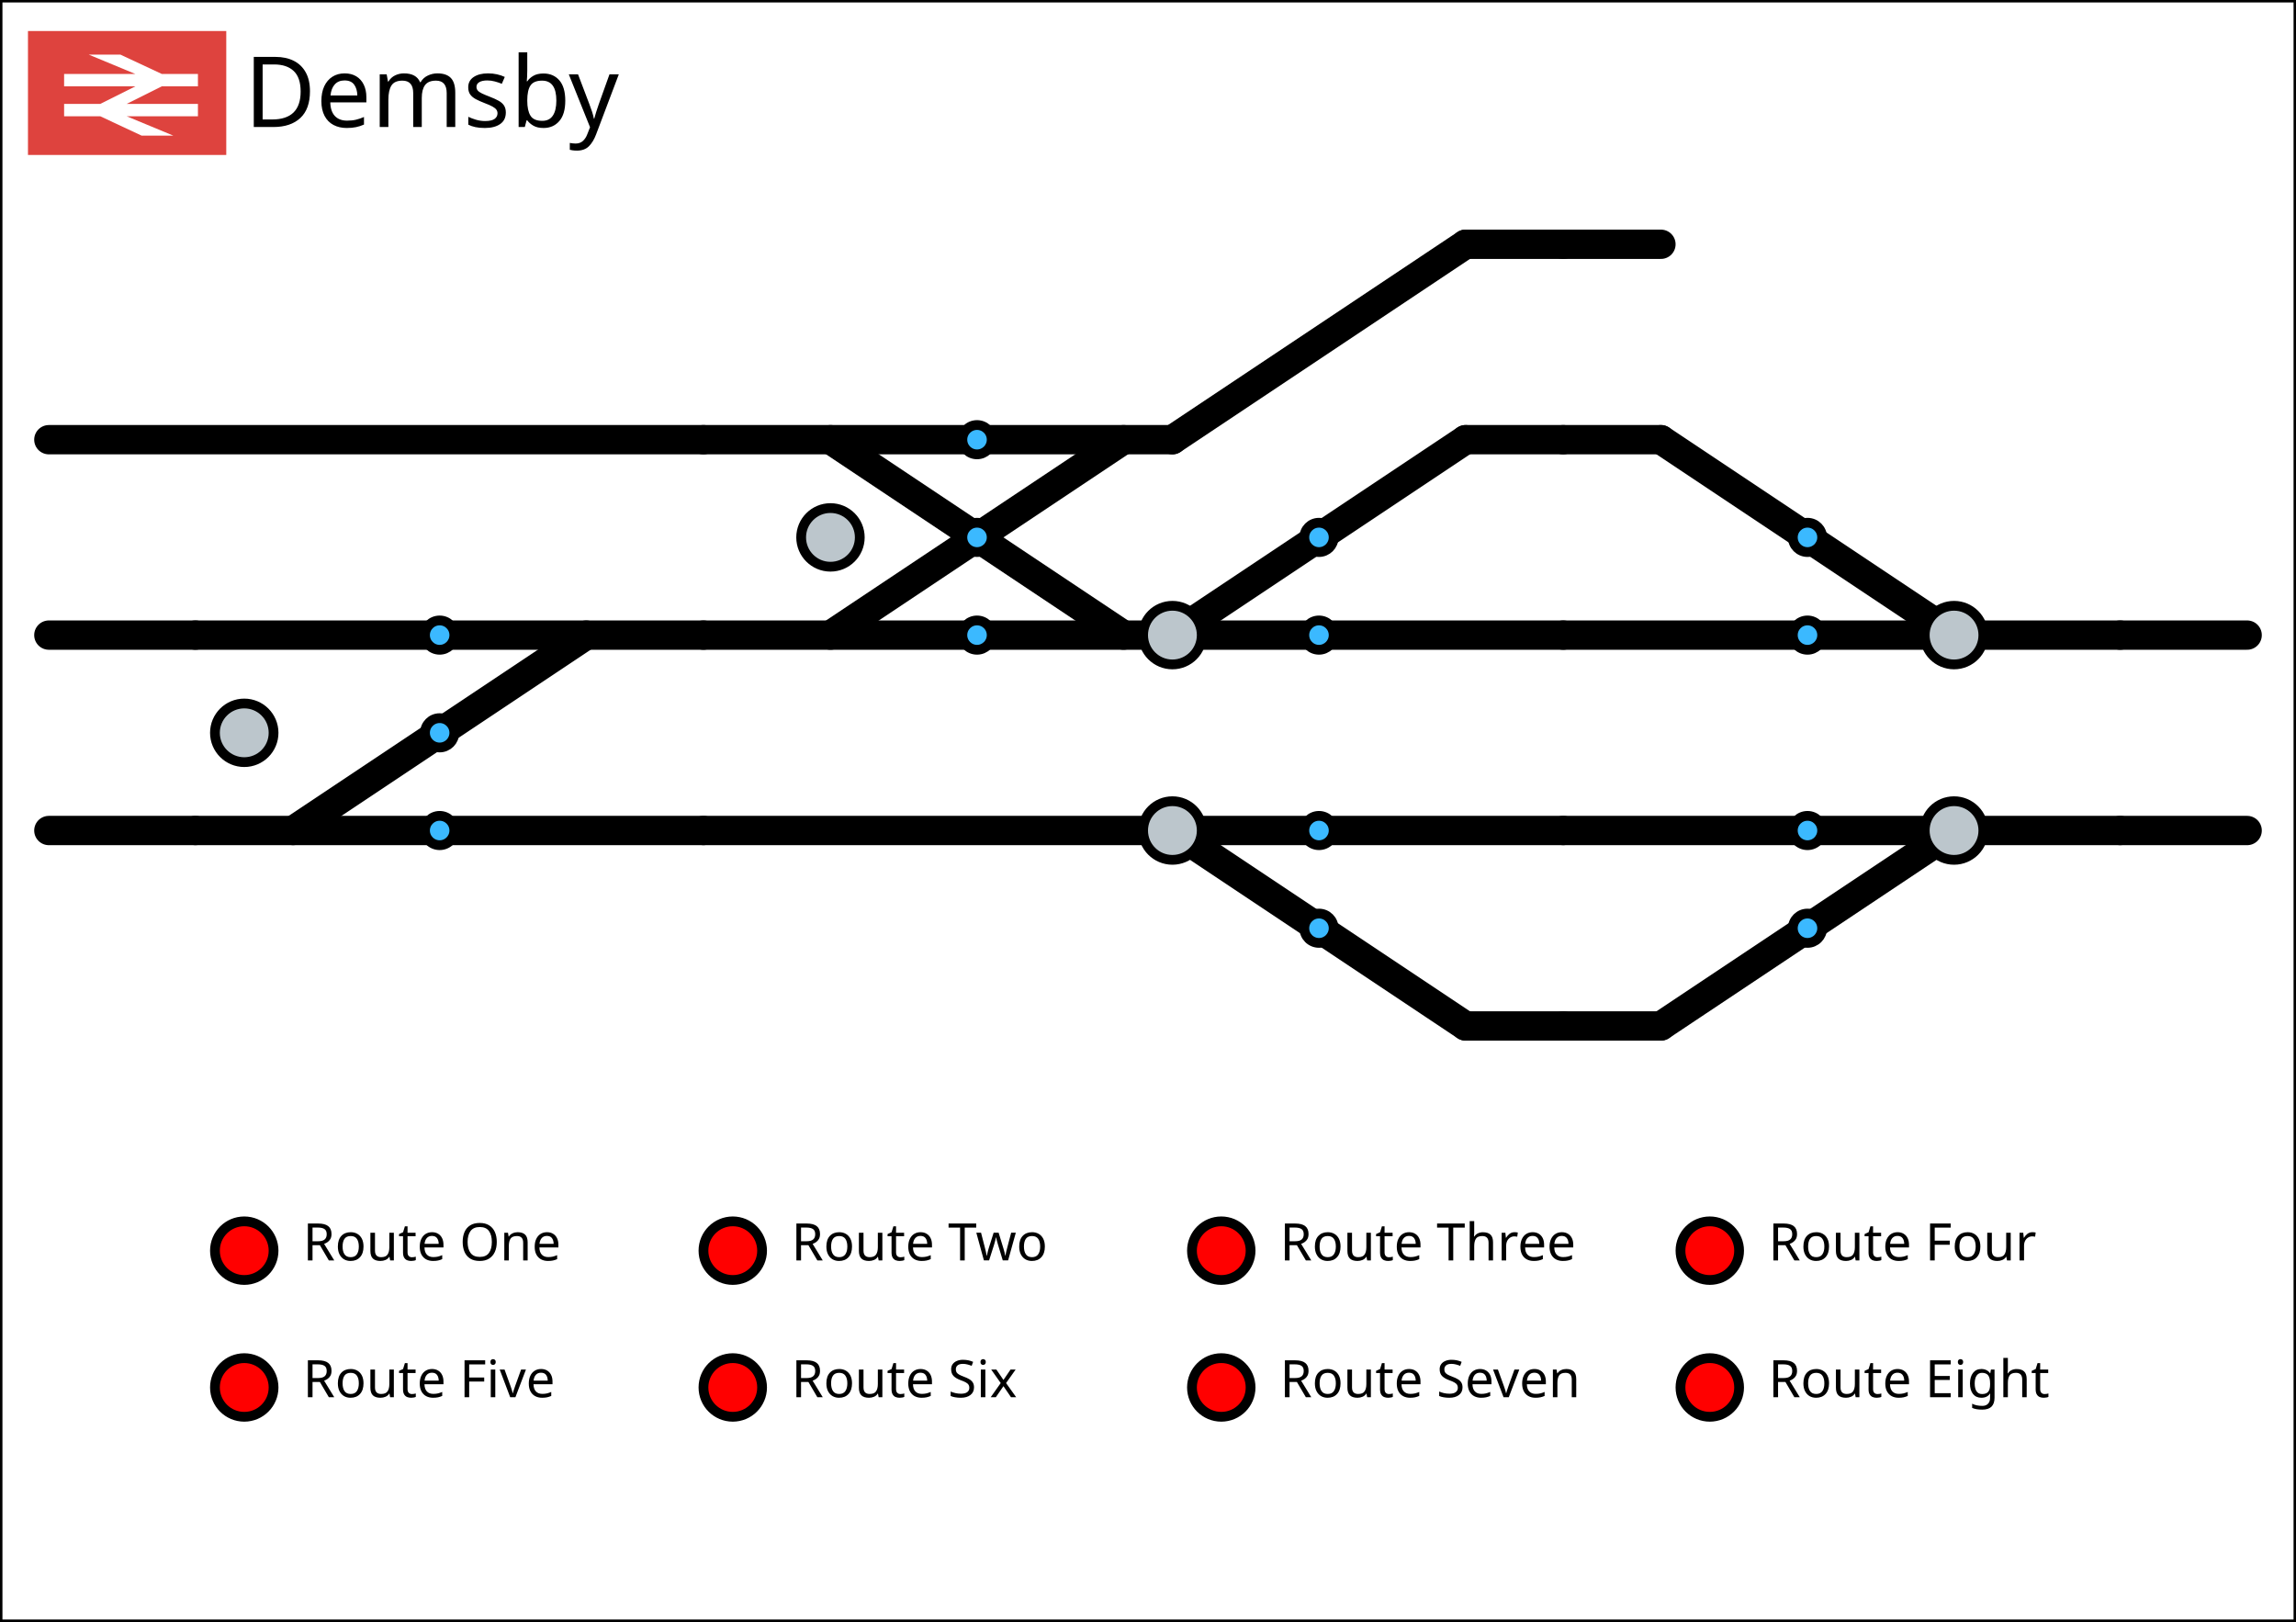
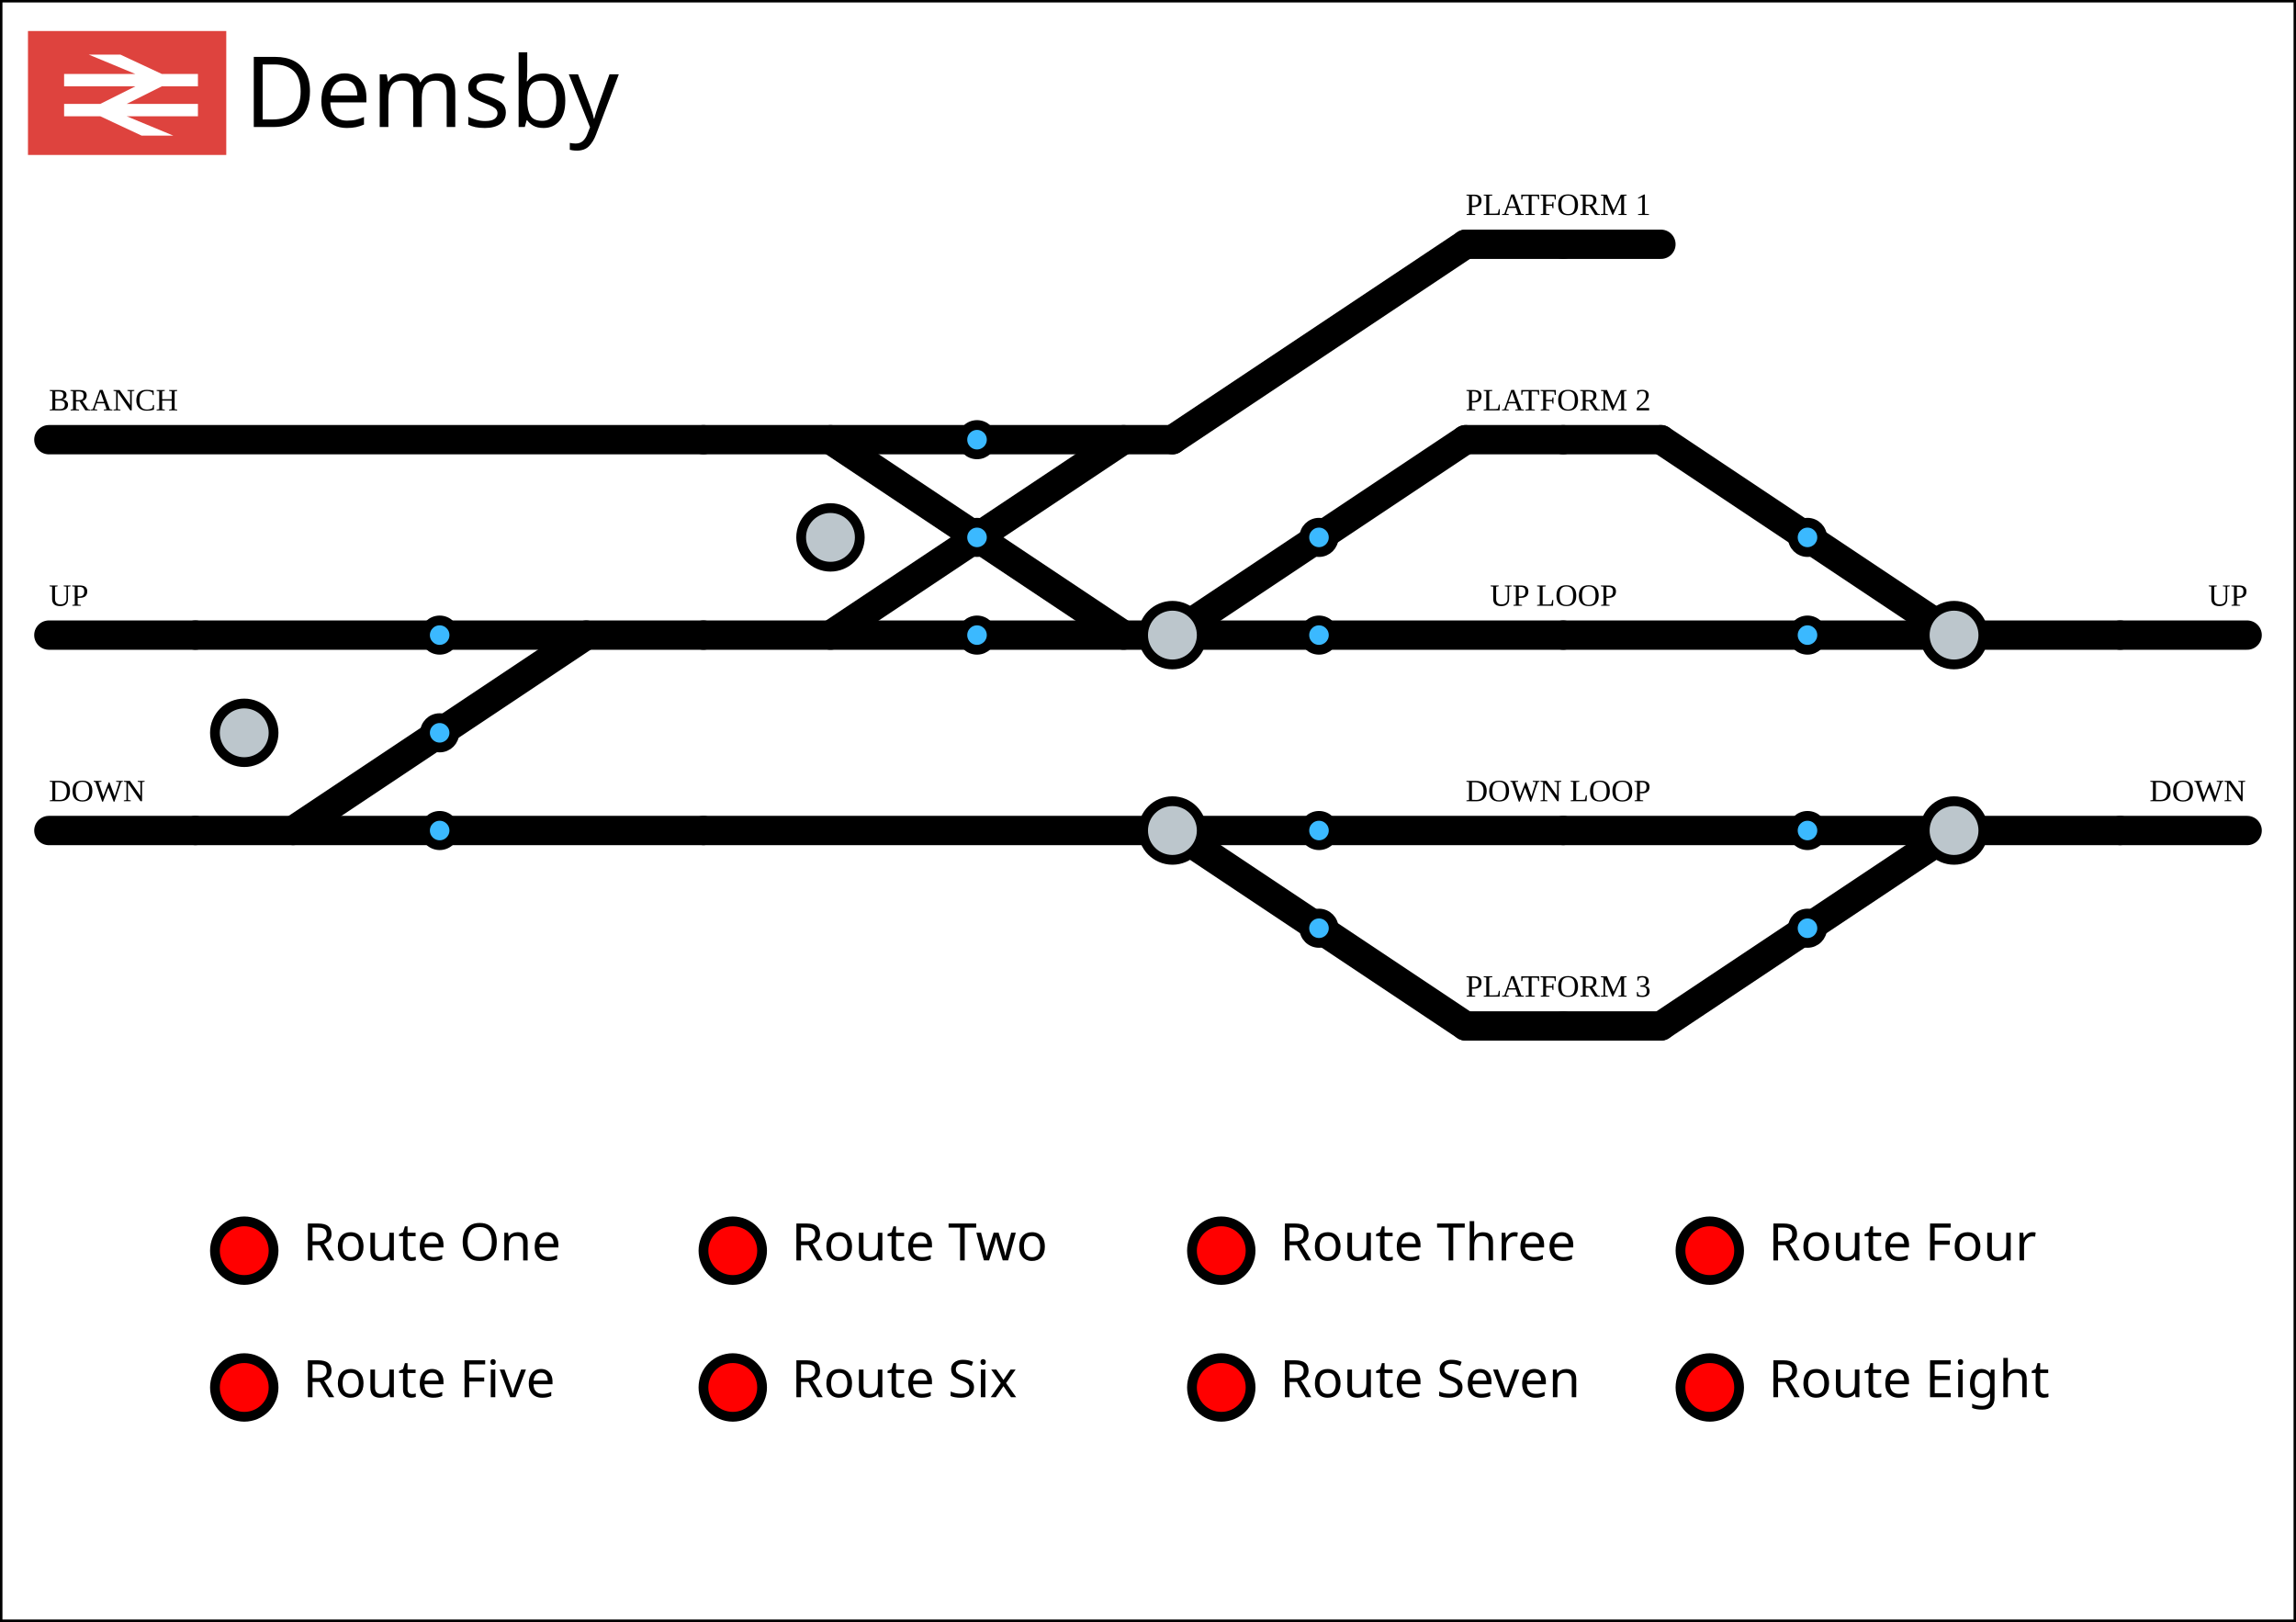
<svg xmlns="http://www.w3.org/2000/svg" width="235mm" height="166mm">
  <style>
        .route_label {
            fill: black;
            font-size: 20;
            font-family: BritishRailLightNormal;
        }
        .route_button {
            stroke: black;
            stroke-width: 1mm;
            fill: red;
        }
        .point_switch {
            stroke: black;
            stroke-width: 1mm;
            fill: #bcc6cc;
        }
        .led {
            stroke: black;
            stroke-width: 1mm;
            fill: #3BB9FF;
        }
        .bd {
            stroke-width: 0;
            fill: #000;
        }
        line {
            stroke-width: 3mm;
            stroke: black;
            stroke-linecap: round;
        }
        #bg {
            fill: #FFF;
            stroke-width: .5mm;
            stroke: black;
        }
    </style>
  <rect width="235mm" height="166mm" id="bg" />
  <path fill="#de433e" d="M87.53 12v47.94H10.82V12h76.71z" id="logo_bg" />
  <path fill="white" d="M76.57 28.62v4.77H62.61L48.99 40.2h27.58v4.77H48.99l18.05 7.49H54.78l-16.01-7.49H24.8V40.2h13.97l13.62-6.81H24.8v-4.77h27.59l-18.05-7.49H46.6l16.01 7.49h13.96z" id="logo_fg" />
  <text fill="black" x="25mm" y="13mm" font-size="38" font-family="BritishRailDarkNormal">Demsby</text>
  <line id="branch" x1="5mm" y1="45mm" x2="120mm" y2="45mm" />
+   <text x="5mm" y="42mm" class="track_label">BRANCH</text>
  <line id="p1" x1="150mm" y1="25mm" x2="170mm" y2="25mm" />
+   <text x="150mm" y="22mm" class="track_label">PLATFORM 1</text>
  <line id="p2" x1="150mm" y1="45mm" x2="170mm" y2="45mm" />
+   <text x="150mm" y="42mm" class="track_label">PLATFORM 2</text>
  <line id="up" x1="5mm" y1="65mm" x2="230mm" y2="65mm" />
+   <text x="5mm" y="62mm" class="track_label">UP</text>
+   <text x="226mm" y="62mm" class="track_label">UP</text>
+   <text x="152.5mm" y="62mm" class="track_label">UP LOOP</text>
  <line id="down" x1="5mm" y1="85mm" x2="230mm" y2="85mm" />
+   <text x="5mm" y="82mm" class="track_label">DOWN</text>
+   <text x="220mm" y="82mm" class="track_label">DOWN</text>
+   <text x="150mm" y="82mm" class="track_label">DOWN LOOP</text>
  <line id="p3" x1="150mm" y1="105mm" x2="170mm" y2="105mm" />
+   <text x="150mm" y="102mm" class="track_label">PLATFORM 3</text>
  <line id="branch_to_p1" x1="120mm" y1="45mm" x2="150mm" y2="25mm" />
  <line id="up_to_p2" x1="120mm" y1="65mm" x2="150mm" y2="45mm" />
  <line id="p2_to_up" x1="170mm" y1="45mm" x2="200mm" y2="65mm" />
  <line id="down_to_p3" x1="120mm" y1="85mm" x2="150mm" y2="105mm" />
  <line id="p3_to_down" x1="170mm" y1="105mm" x2="200mm" y2="85mm" />
  <line id="crossover" x1="30mm" y1="85mm" x2="60mm" y2="65mm" />
  <line id="branch_to_up" x1="85mm" y1="45mm" x2="115mm" y2="65mm" />
  <line id="up_to_branch" x1="85mm" y1="65mm" x2="115mm" y2="45mm" />
+   <circle cx="25mm" cy="75mm" r="3mm" class="point_switch" />
+   <circle cx="85mm" cy="55mm" r="3mm" class="point_switch" />
  <circle cx="120mm" cy="85mm" r="3mm" class="point_switch" />
  <circle cx="200mm" cy="85mm" r="3mm" class="point_switch" />
  <circle cx="120mm" cy="65mm" r="3mm" class="point_switch" />
  <circle cx="200mm" cy="65mm" r="3mm" class="point_switch" />
-   <circle cx="85mm" cy="55mm" r="3mm" class="point_switch" />
-   <circle cx="25mm" cy="75mm" r="3mm" class="point_switch" />
  <circle cx="135mm" cy="85mm" r="1.5mm" class="led" />
  <circle cx="135mm" cy="95mm" r="1.5mm" class="led" />
  <circle cx="135mm" cy="55mm" r="1.5mm" class="led" />
  <circle cx="135mm" cy="65mm" r="1.5mm" class="led" />
  <circle cx="45mm" cy="65mm" r="1.5mm" class="led" />
  <circle cx="45mm" cy="75mm" r="1.5mm" class="led" />
  <circle cx="45mm" cy="85mm" r="1.5mm" class="led" />
  <circle cx="100mm" cy="45mm" r="1.5mm" class="led" />
  <circle cx="100mm" cy="55mm" r="1.5mm" class="led" />
  <circle cx="100mm" cy="65mm" r="1.5mm" class="led" />
  <circle cx="185mm" cy="55mm" r="1.5mm" class="led" />
  <circle cx="185mm" cy="65mm" r="1.5mm" class="led" />
  <circle cx="185mm" cy="85mm" r="1.5mm" class="led" />
  <circle cx="185mm" cy="95mm" r="1.5mm" class="led" />
  <circle cx="20mm" cy="65mm" r="1.5mm" class="led bd" />
  <circle cx="20mm" cy="85mm" r="1.5mm" class="led bd" />
  <circle cx="72mm" cy="45mm" r="1.5mm" class="led bd" />
  <circle cx="72mm" cy="65mm" r="1.5mm" class="led bd" />
  <circle cx="72mm" cy="85mm" r="1.5mm" class="led bd" />
  <circle cx="160mm" cy="25mm" r="1.5mm" class="led bd" />
  <circle cx="160mm" cy="45mm" r="1.5mm" class="led bd" />
  <circle cx="160mm" cy="65mm" r="1.5mm" class="led bd" />
  <circle cx="160mm" cy="85mm" r="1.5mm" class="led bd" />
  <circle cx="160mm" cy="105mm" r="1.5mm" class="led bd" />
  <circle cx="217mm" cy="65mm" r="1.5mm" class="led bd" />
  <circle cx="217mm" cy="85mm" r="1.5mm" class="led bd" />
  <circle cx="25mm" cy="128mm" r="3mm" class="route_button" />
  <text x="31mm" y="129mm" class="route_label">Route One</text>
  <circle cx="75mm" cy="128mm" r="3mm" class="route_button" />
  <text x="81mm" y="129mm" class="route_label">Route Two</text>
  <circle cx="125mm" cy="128mm" r="3mm" class="route_button" />
  <text x="131mm" y="129mm" class="route_label">Route Three</text>
  <circle cx="175mm" cy="128mm" r="3mm" class="route_button" />
  <text x="181mm" y="129mm" class="route_label">Route Four</text>
  <circle cx="25mm" cy="142mm" r="3mm" class="route_button" />
  <text x="31mm" y="143mm" class="route_label">Route Five</text>
  <circle cx="75mm" cy="142mm" r="3mm" class="route_button" />
  <text x="81mm" y="143mm" class="route_label">Route Six</text>
  <circle cx="125mm" cy="142mm" r="3mm" class="route_button" />
  <text x="131mm" y="143mm" class="route_label">Route Seven</text>
  <circle cx="175mm" cy="142mm" r="3mm" class="route_button" />
  <text x="181mm" y="143mm" class="route_label">Route Eight</text>
</svg>
